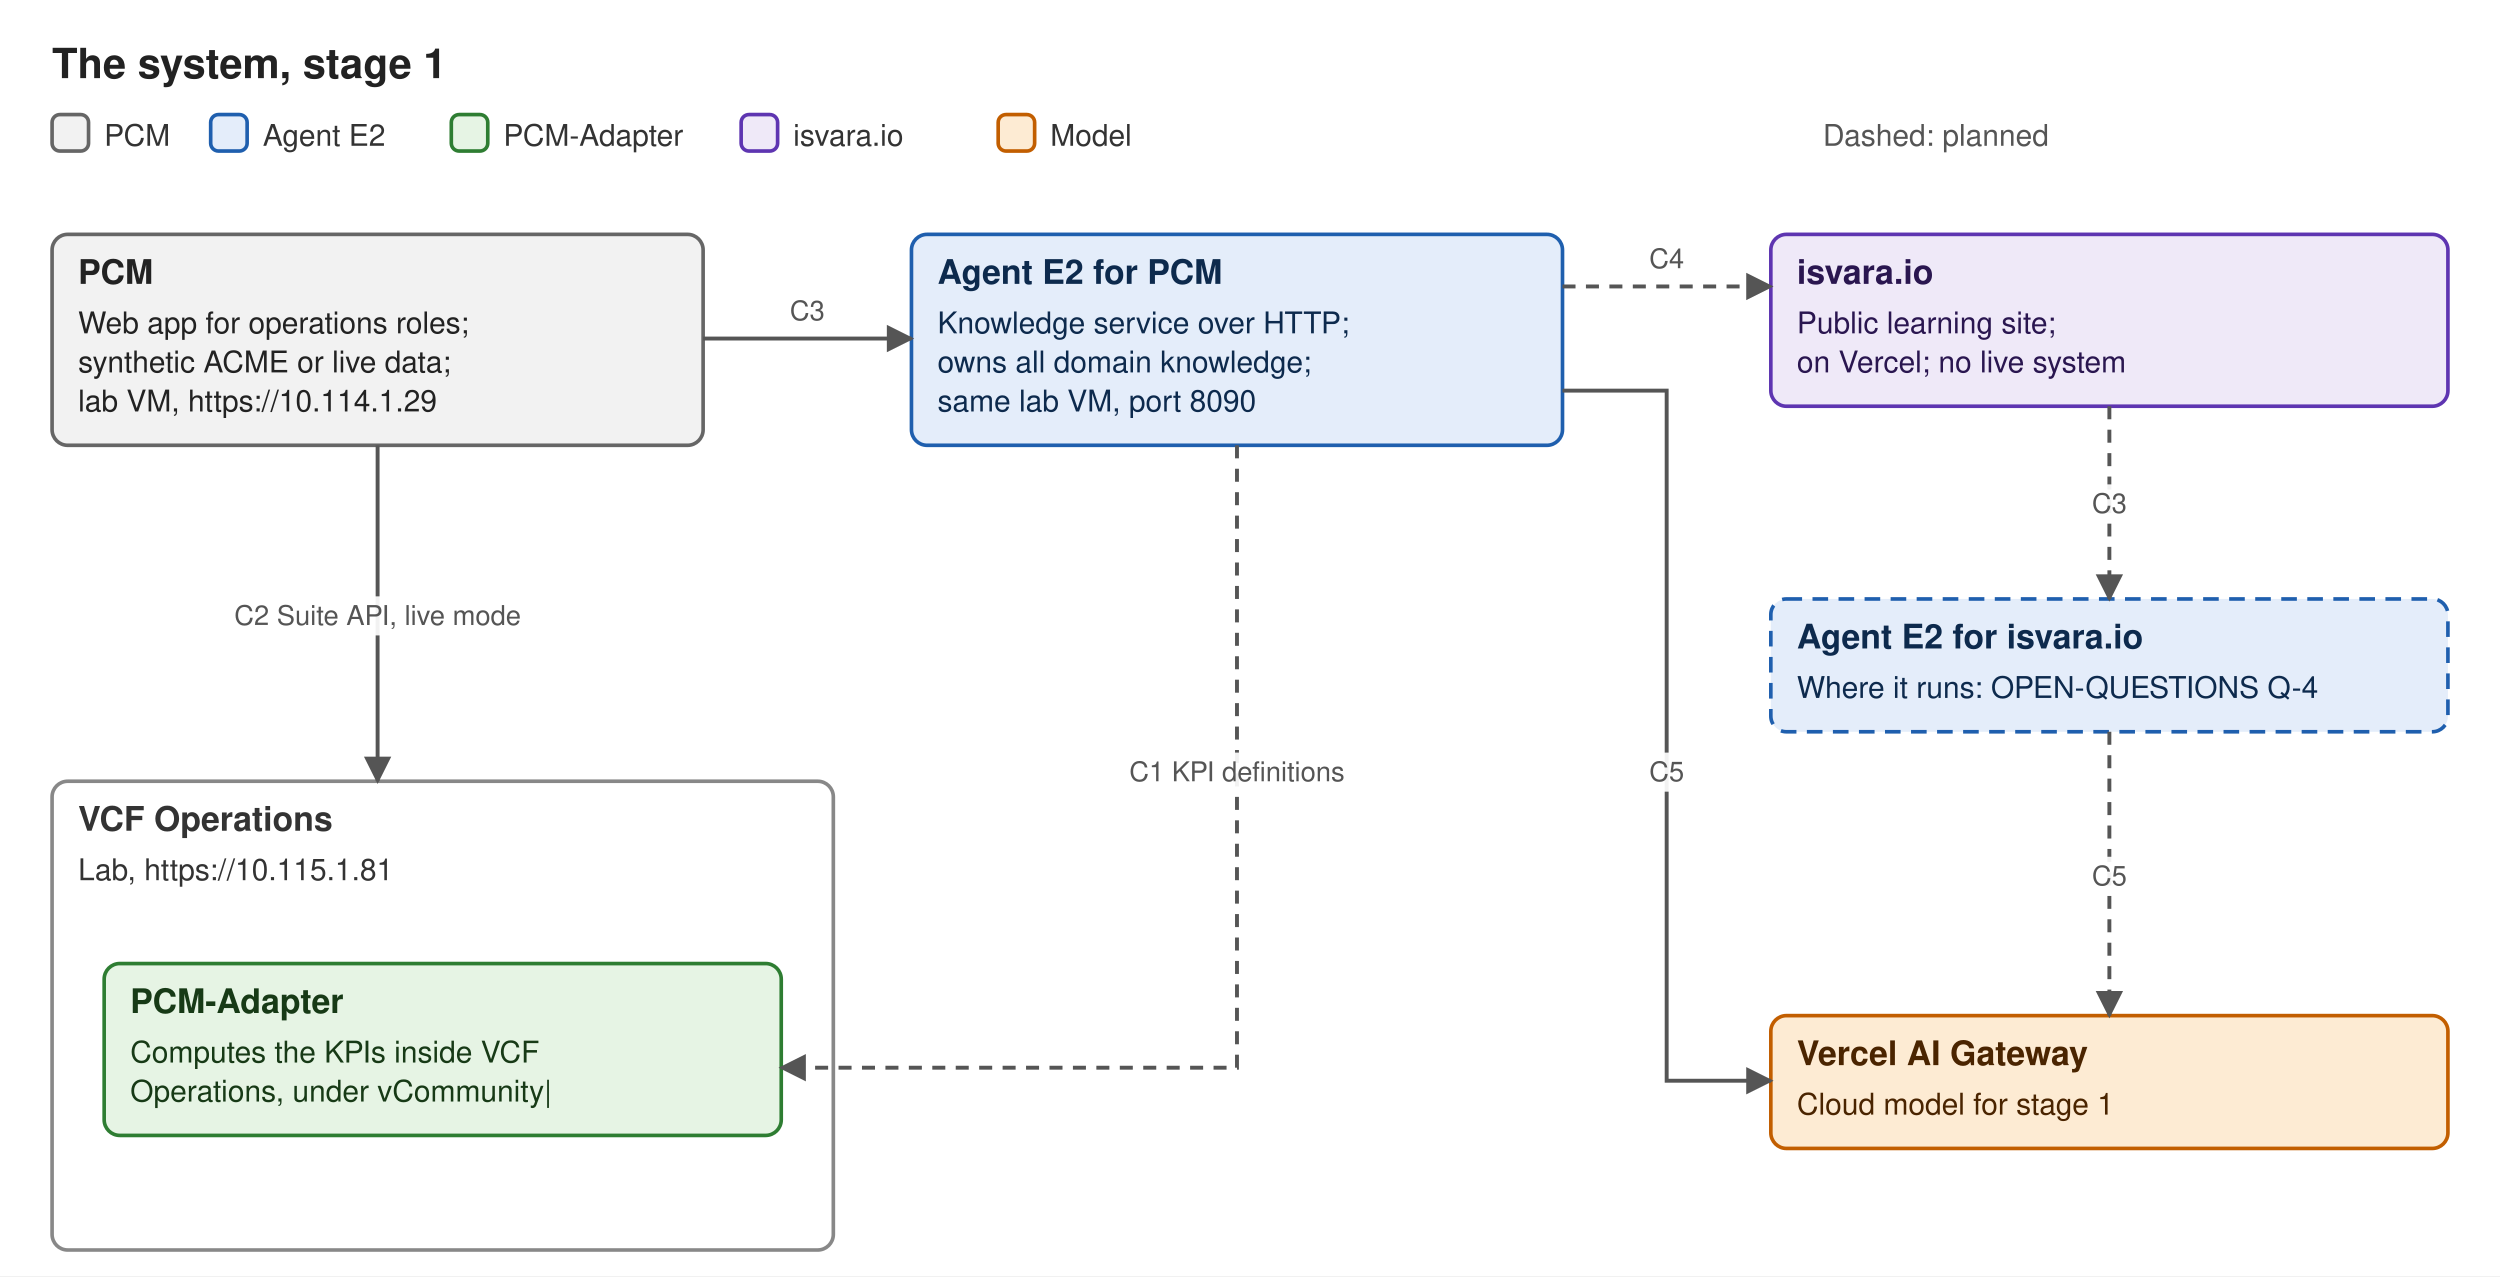
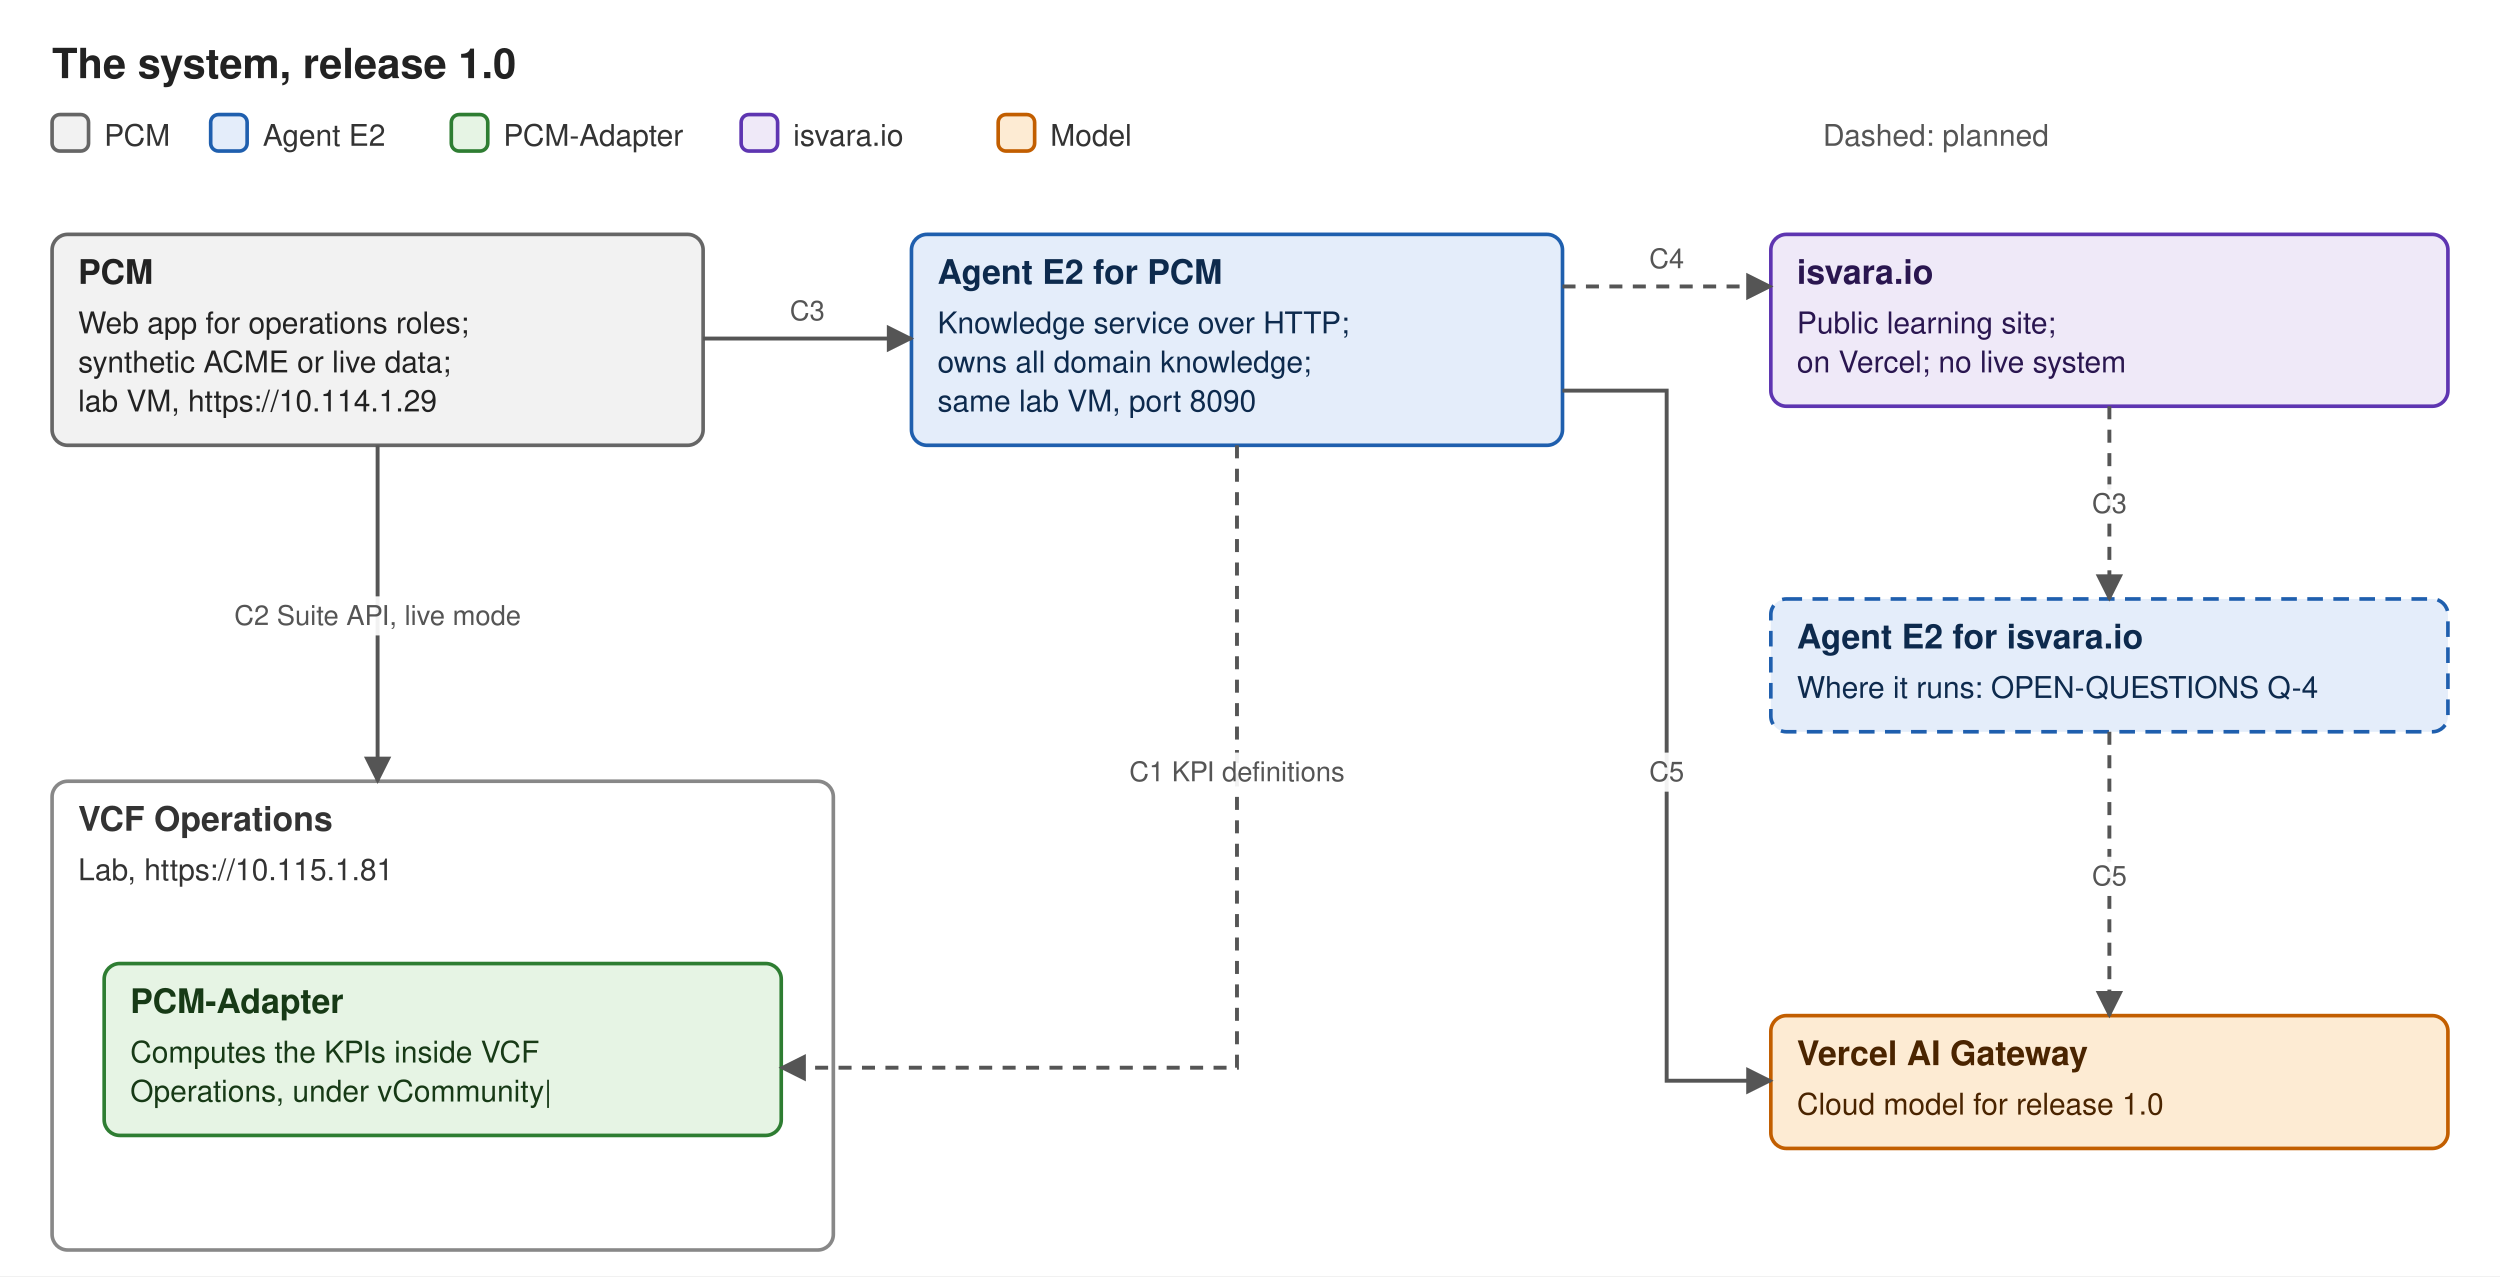
<svg xmlns="http://www.w3.org/2000/svg" width="960" height="490" viewBox="0 0 960 490" font-family="-apple-system,Segoe UI,Helvetica,Arial,sans-serif">
  <defs>
    <marker id="ah" viewBox="0 0 10 10" refX="9" refY="5" markerWidth="7" markerHeight="7" orient="auto-start-reverse">
      <path d="M0,0 L10,5 L0,10 z" fill="#555555" />
    </marker>
  </defs>
  <rect width="960" height="490" fill="#ffffff" />
-   <text x="20" y="30" font-size="16" font-weight="bold" fill="#222" text-anchor="start">The system, stage 1</text>
+   <text x="20" y="30" font-size="16" font-weight="bold" fill="#222" text-anchor="start">The system, release 1.0</text>
  <rect x="20" y="44" width="14" height="14" rx="3" fill="#f2f2f2" stroke="#666666" stroke-width="1.4" />
  <text x="40" y="56" font-size="11.5" font-weight="normal" fill="#333" text-anchor="start">PCM</text>
  <rect x="80.9" y="44" width="14" height="14" rx="3" fill="#e4edfa" stroke="#1f5fae" stroke-width="1.4" />
  <text x="100.9" y="56" font-size="11.5" font-weight="normal" fill="#333" text-anchor="start">Agent E2</text>
  <rect x="173.3" y="44" width="14" height="14" rx="3" fill="#e6f4e4" stroke="#2e7d32" stroke-width="1.4" />
  <text x="193.3" y="56" font-size="11.5" font-weight="normal" fill="#333" text-anchor="start">PCM-Adapter</text>
  <rect x="284.6" y="44" width="14" height="14" rx="3" fill="#efe9f8" stroke="#5e35b1" stroke-width="1.4" />
  <text x="304.6" y="56" font-size="11.5" font-weight="normal" fill="#333" text-anchor="start">isvara.io</text>
  <rect x="383.3" y="44" width="14" height="14" rx="3" fill="#fdebd3" stroke="#c25e00" stroke-width="1.4" />
  <text x="403.3" y="56" font-size="11.5" font-weight="normal" fill="#333" text-anchor="start">Model</text>
  <text x="700" y="56" font-size="11.5" font-weight="normal" fill="#555" text-anchor="start">Dashed: planned</text>
  <rect x="20" y="90" width="250" height="81" rx="6" fill="#f2f2f2" stroke="#666666" stroke-width="1.4" />
  <text x="30" y="109" font-size="13" font-weight="bold" fill="#222222" text-anchor="start">PCM</text>
  <text x="30" y="128" font-size="11.5" font-weight="normal" fill="#222222" text-anchor="start">Web app for operations roles;</text>
  <text x="30" y="143" font-size="11.5" font-weight="normal" fill="#222222" text-anchor="start">synthetic ACME or live data;</text>
  <text x="30" y="158" font-size="11.5" font-weight="normal" fill="#222222" text-anchor="start">lab VM, https://10.114.1.29</text>
  <rect x="350" y="90" width="250" height="81" rx="6" fill="#e4edfa" stroke="#1f5fae" stroke-width="1.4" />
  <text x="360" y="109" font-size="13" font-weight="bold" fill="#0d2a4d" text-anchor="start">Agent E2 for PCM</text>
  <text x="360" y="128" font-size="11.5" font-weight="normal" fill="#0d2a4d" text-anchor="start">Knowledge service over HTTP;</text>
  <text x="360" y="143" font-size="11.5" font-weight="normal" fill="#0d2a4d" text-anchor="start">owns all domain knowledge;</text>
  <text x="360" y="158" font-size="11.5" font-weight="normal" fill="#0d2a4d" text-anchor="start">same lab VM, port 8090</text>
  <rect x="20" y="300" width="300" height="180" rx="6" fill="#ffffff" stroke="#888888" stroke-width="1.4" />
  <text x="30" y="319" font-size="13" font-weight="bold" fill="#333333" text-anchor="start">VCF Operations</text>
  <text x="30" y="338" font-size="11.5" font-weight="normal" fill="#333333" text-anchor="start">Lab, https://10.115.1.81</text>
  <rect x="40" y="370" width="260" height="66" rx="6" fill="#e6f4e4" stroke="#2e7d32" stroke-width="1.4" />
  <text x="50" y="389" font-size="13" font-weight="bold" fill="#173a16" text-anchor="start">PCM-Adapter</text>
  <text x="50" y="408" font-size="11.5" font-weight="normal" fill="#173a16" text-anchor="start">Computes the KPIs inside VCF</text>
  <text x="50" y="423" font-size="11.5" font-weight="normal" fill="#173a16" text-anchor="start">Operations, under vCommunity|</text>
  <rect x="680" y="90" width="260" height="66" rx="6" fill="#efe9f8" stroke="#5e35b1" stroke-width="1.4" />
  <text x="690" y="109" font-size="13" font-weight="bold" fill="#2a1650" text-anchor="start">isvara.io</text>
  <text x="690" y="128" font-size="11.5" font-weight="normal" fill="#2a1650" text-anchor="start">Public learning site;</text>
  <text x="690" y="143" font-size="11.5" font-weight="normal" fill="#2a1650" text-anchor="start">on Vercel; no live system</text>
  <rect x="680" y="230" width="260" height="51" rx="6" fill="#e4edfa" stroke="#1f5fae" stroke-width="1.4" stroke-dasharray="6 4" />
  <text x="690" y="249" font-size="13" font-weight="bold" fill="#0d2a4d" text-anchor="start">Agent E2 for isvara.io</text>
  <text x="690" y="268" font-size="11.5" font-weight="normal" fill="#0d2a4d" text-anchor="start">Where it runs: OPEN-QUESTIONS Q-4</text>
  <rect x="680" y="390" width="260" height="51" rx="6" fill="#fdebd3" stroke="#c25e00" stroke-width="1.4" />
  <text x="690" y="409" font-size="13" font-weight="bold" fill="#4a2400" text-anchor="start">Vercel AI Gateway</text>
-   <text x="690" y="428" font-size="11.5" font-weight="normal" fill="#4a2400" text-anchor="start">Cloud model for stage 1</text>
+   <text x="690" y="428" font-size="11.5" font-weight="normal" fill="#4a2400" text-anchor="start">Cloud model for release 1.0</text>
  <path d="M 270 130 L 350 130" fill="none" stroke="#555555" stroke-width="1.5" marker-end="url(#ah)" />
  <rect x="300" y="112" width="20" height="15" fill="#ffffff" opacity="0.92" />
  <text x="310" y="123" font-size="10.5" font-weight="normal" fill="#555555" text-anchor="middle">C3</text>
  <path d="M 145 171 L 145 300" fill="none" stroke="#555555" stroke-width="1.5" marker-end="url(#ah)" />
  <rect x="71" y="229" width="148" height="15" fill="#ffffff" opacity="0.92" />
  <text x="145" y="240" font-size="10.5" font-weight="normal" fill="#555555" text-anchor="middle">C2 Suite API, live mode</text>
  <path d="M 475 171 L 475 410 L 300 410" fill="none" stroke="#555555" stroke-width="1.5" stroke-dasharray="5 4" marker-end="url(#ah)" />
  <rect x="416" y="289" width="118" height="15" fill="#ffffff" opacity="0.92" />
  <text x="475" y="300" font-size="10.5" font-weight="normal" fill="#555555" text-anchor="middle">C1 KPI definitions</text>
  <path d="M 600 150 L 640 150 L 640 415 L 680 415" fill="none" stroke="#555555" stroke-width="1.5" marker-end="url(#ah)" />
  <rect x="630" y="289" width="20" height="15" fill="#ffffff" opacity="0.92" />
  <text x="640" y="300" font-size="10.5" font-weight="normal" fill="#555555" text-anchor="middle">C5</text>
  <path d="M 600 110 L 680 110" fill="none" stroke="#555555" stroke-width="1.5" stroke-dasharray="5 4" marker-end="url(#ah)" />
  <rect x="630" y="92" width="20" height="15" fill="#ffffff" opacity="0.92" />
  <text x="640" y="103" font-size="10.5" font-weight="normal" fill="#555555" text-anchor="middle">C4</text>
  <path d="M 810 156 L 810 230" fill="none" stroke="#555555" stroke-width="1.5" stroke-dasharray="5 4" marker-end="url(#ah)" />
  <rect x="800" y="186" width="20" height="15" fill="#ffffff" opacity="0.92" />
  <text x="810" y="197" font-size="10.5" font-weight="normal" fill="#555555" text-anchor="middle">C3</text>
  <path d="M 810 281 L 810 390" fill="none" stroke="#555555" stroke-width="1.5" stroke-dasharray="5 4" marker-end="url(#ah)" />
  <rect x="800" y="329" width="20" height="15" fill="#ffffff" opacity="0.92" />
  <text x="810" y="340" font-size="10.5" font-weight="normal" fill="#555555" text-anchor="middle">C5</text>
</svg>
